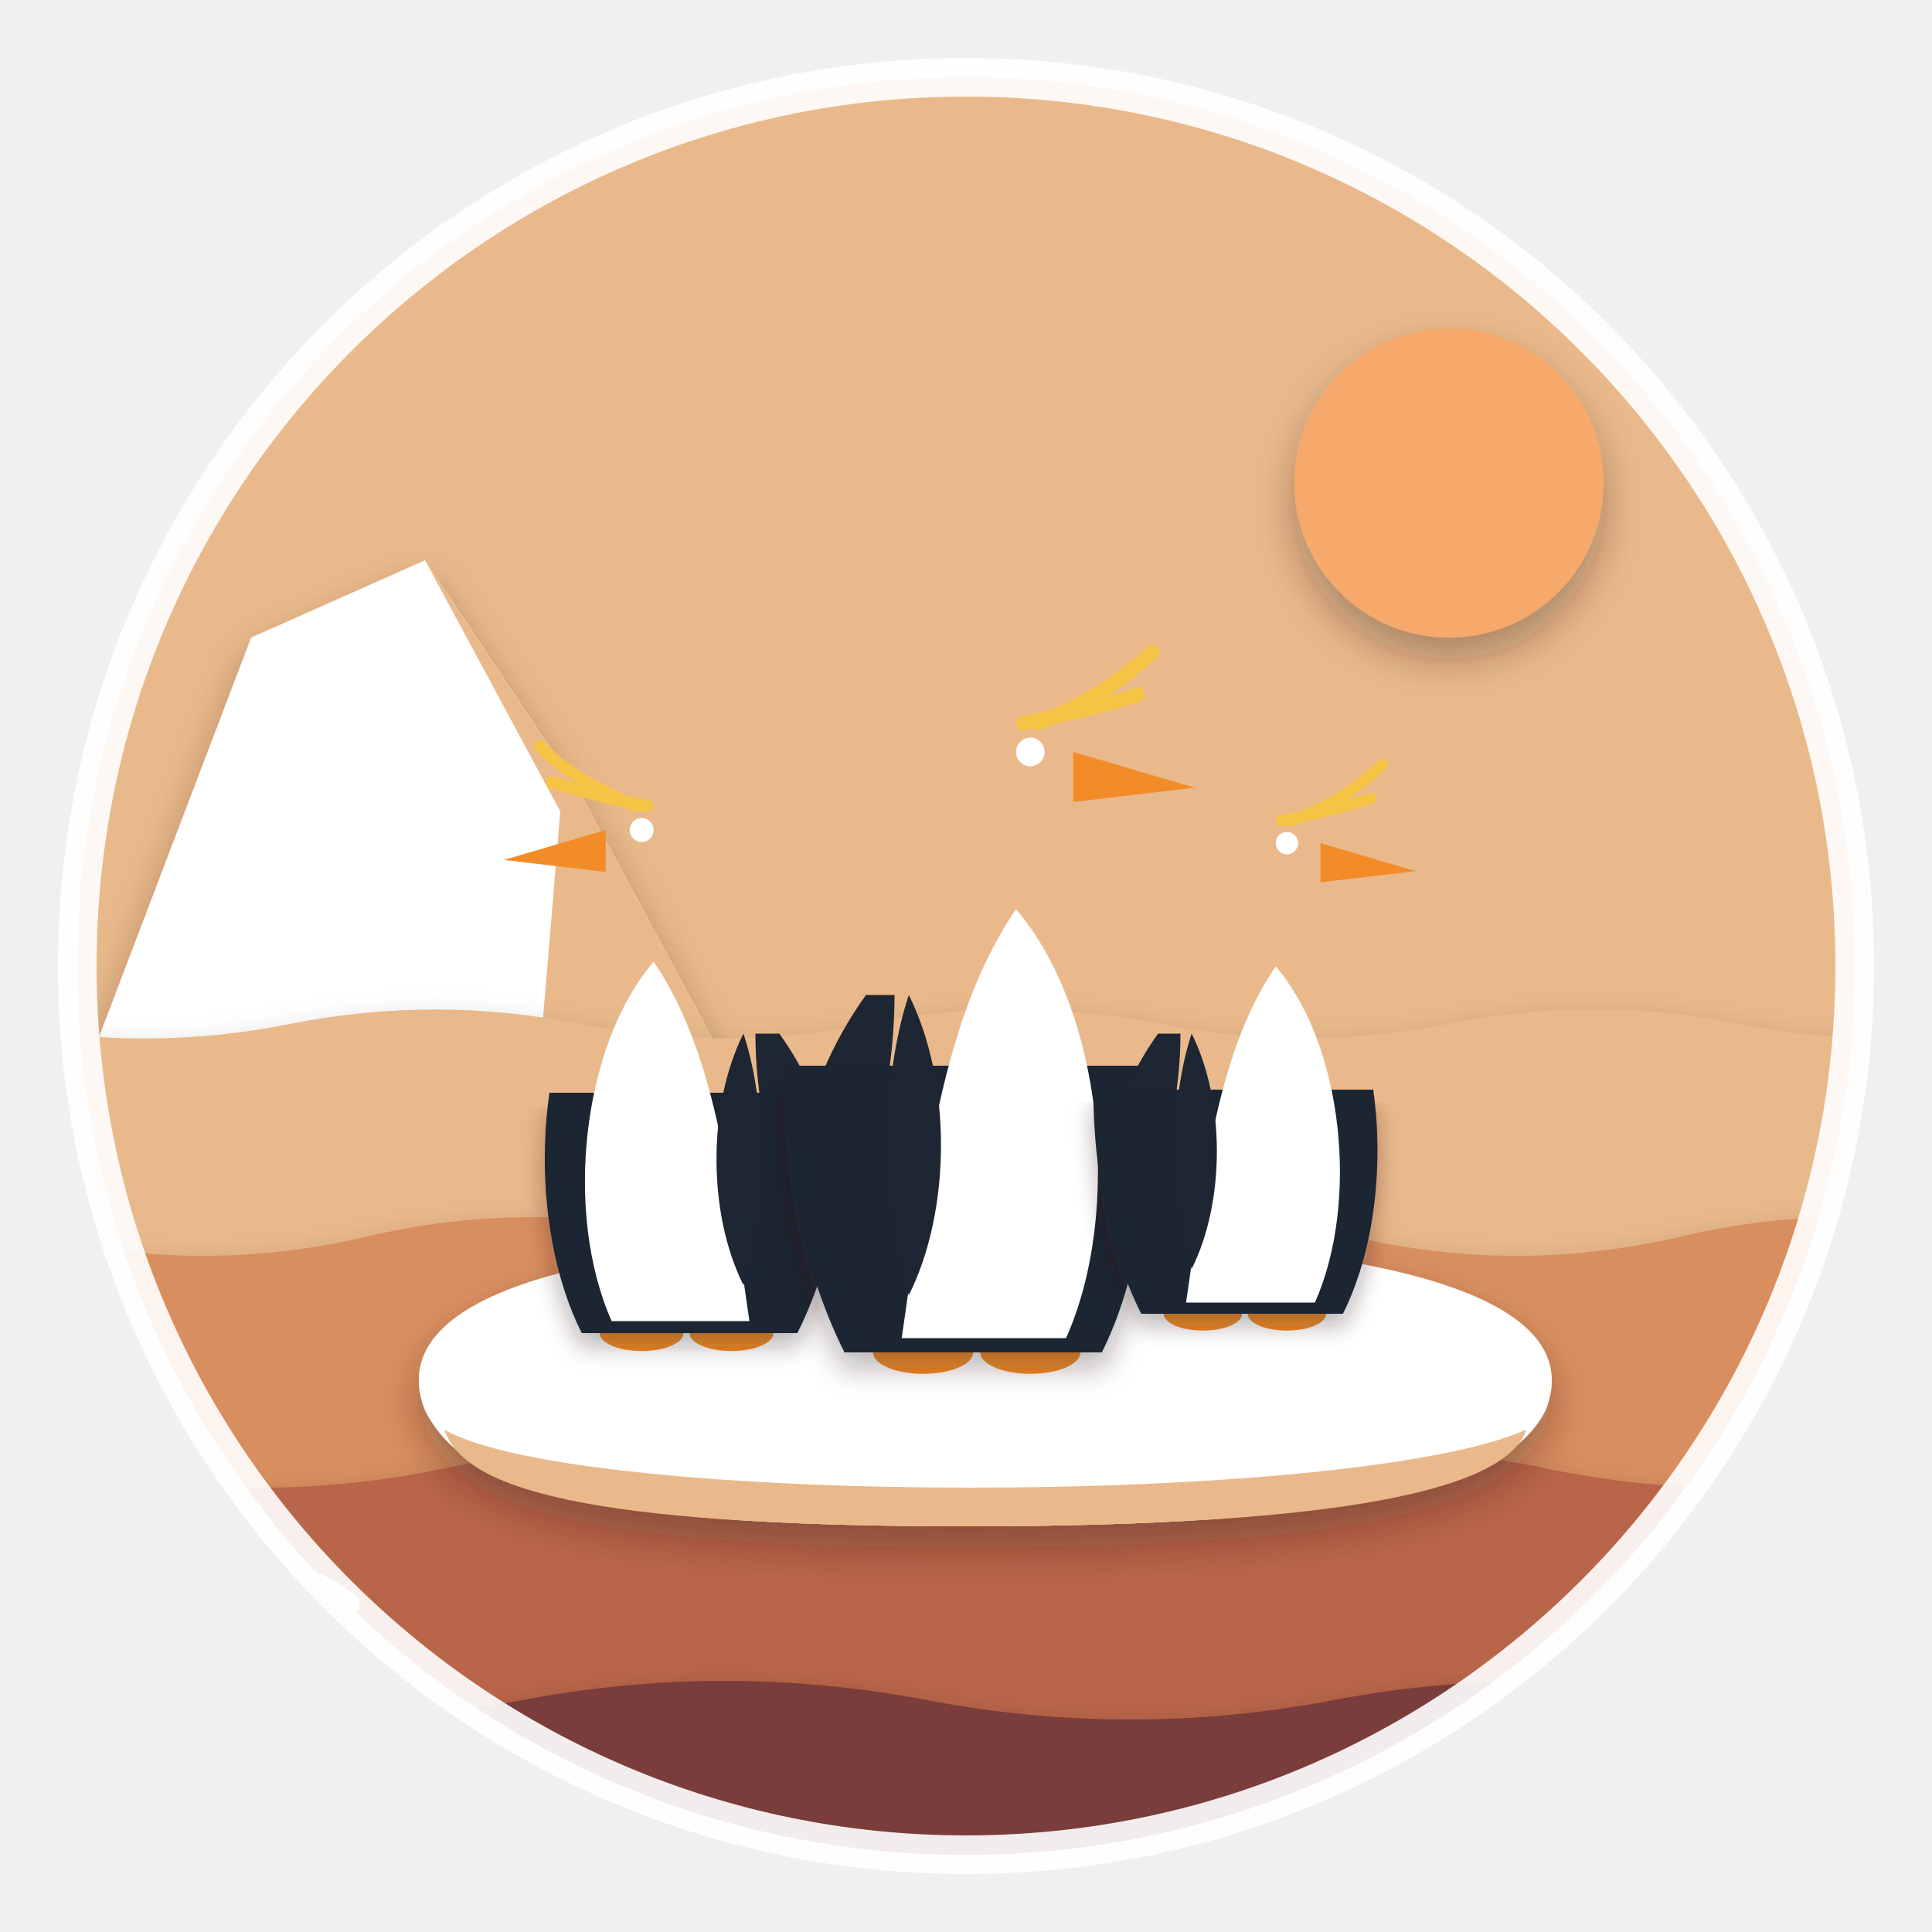
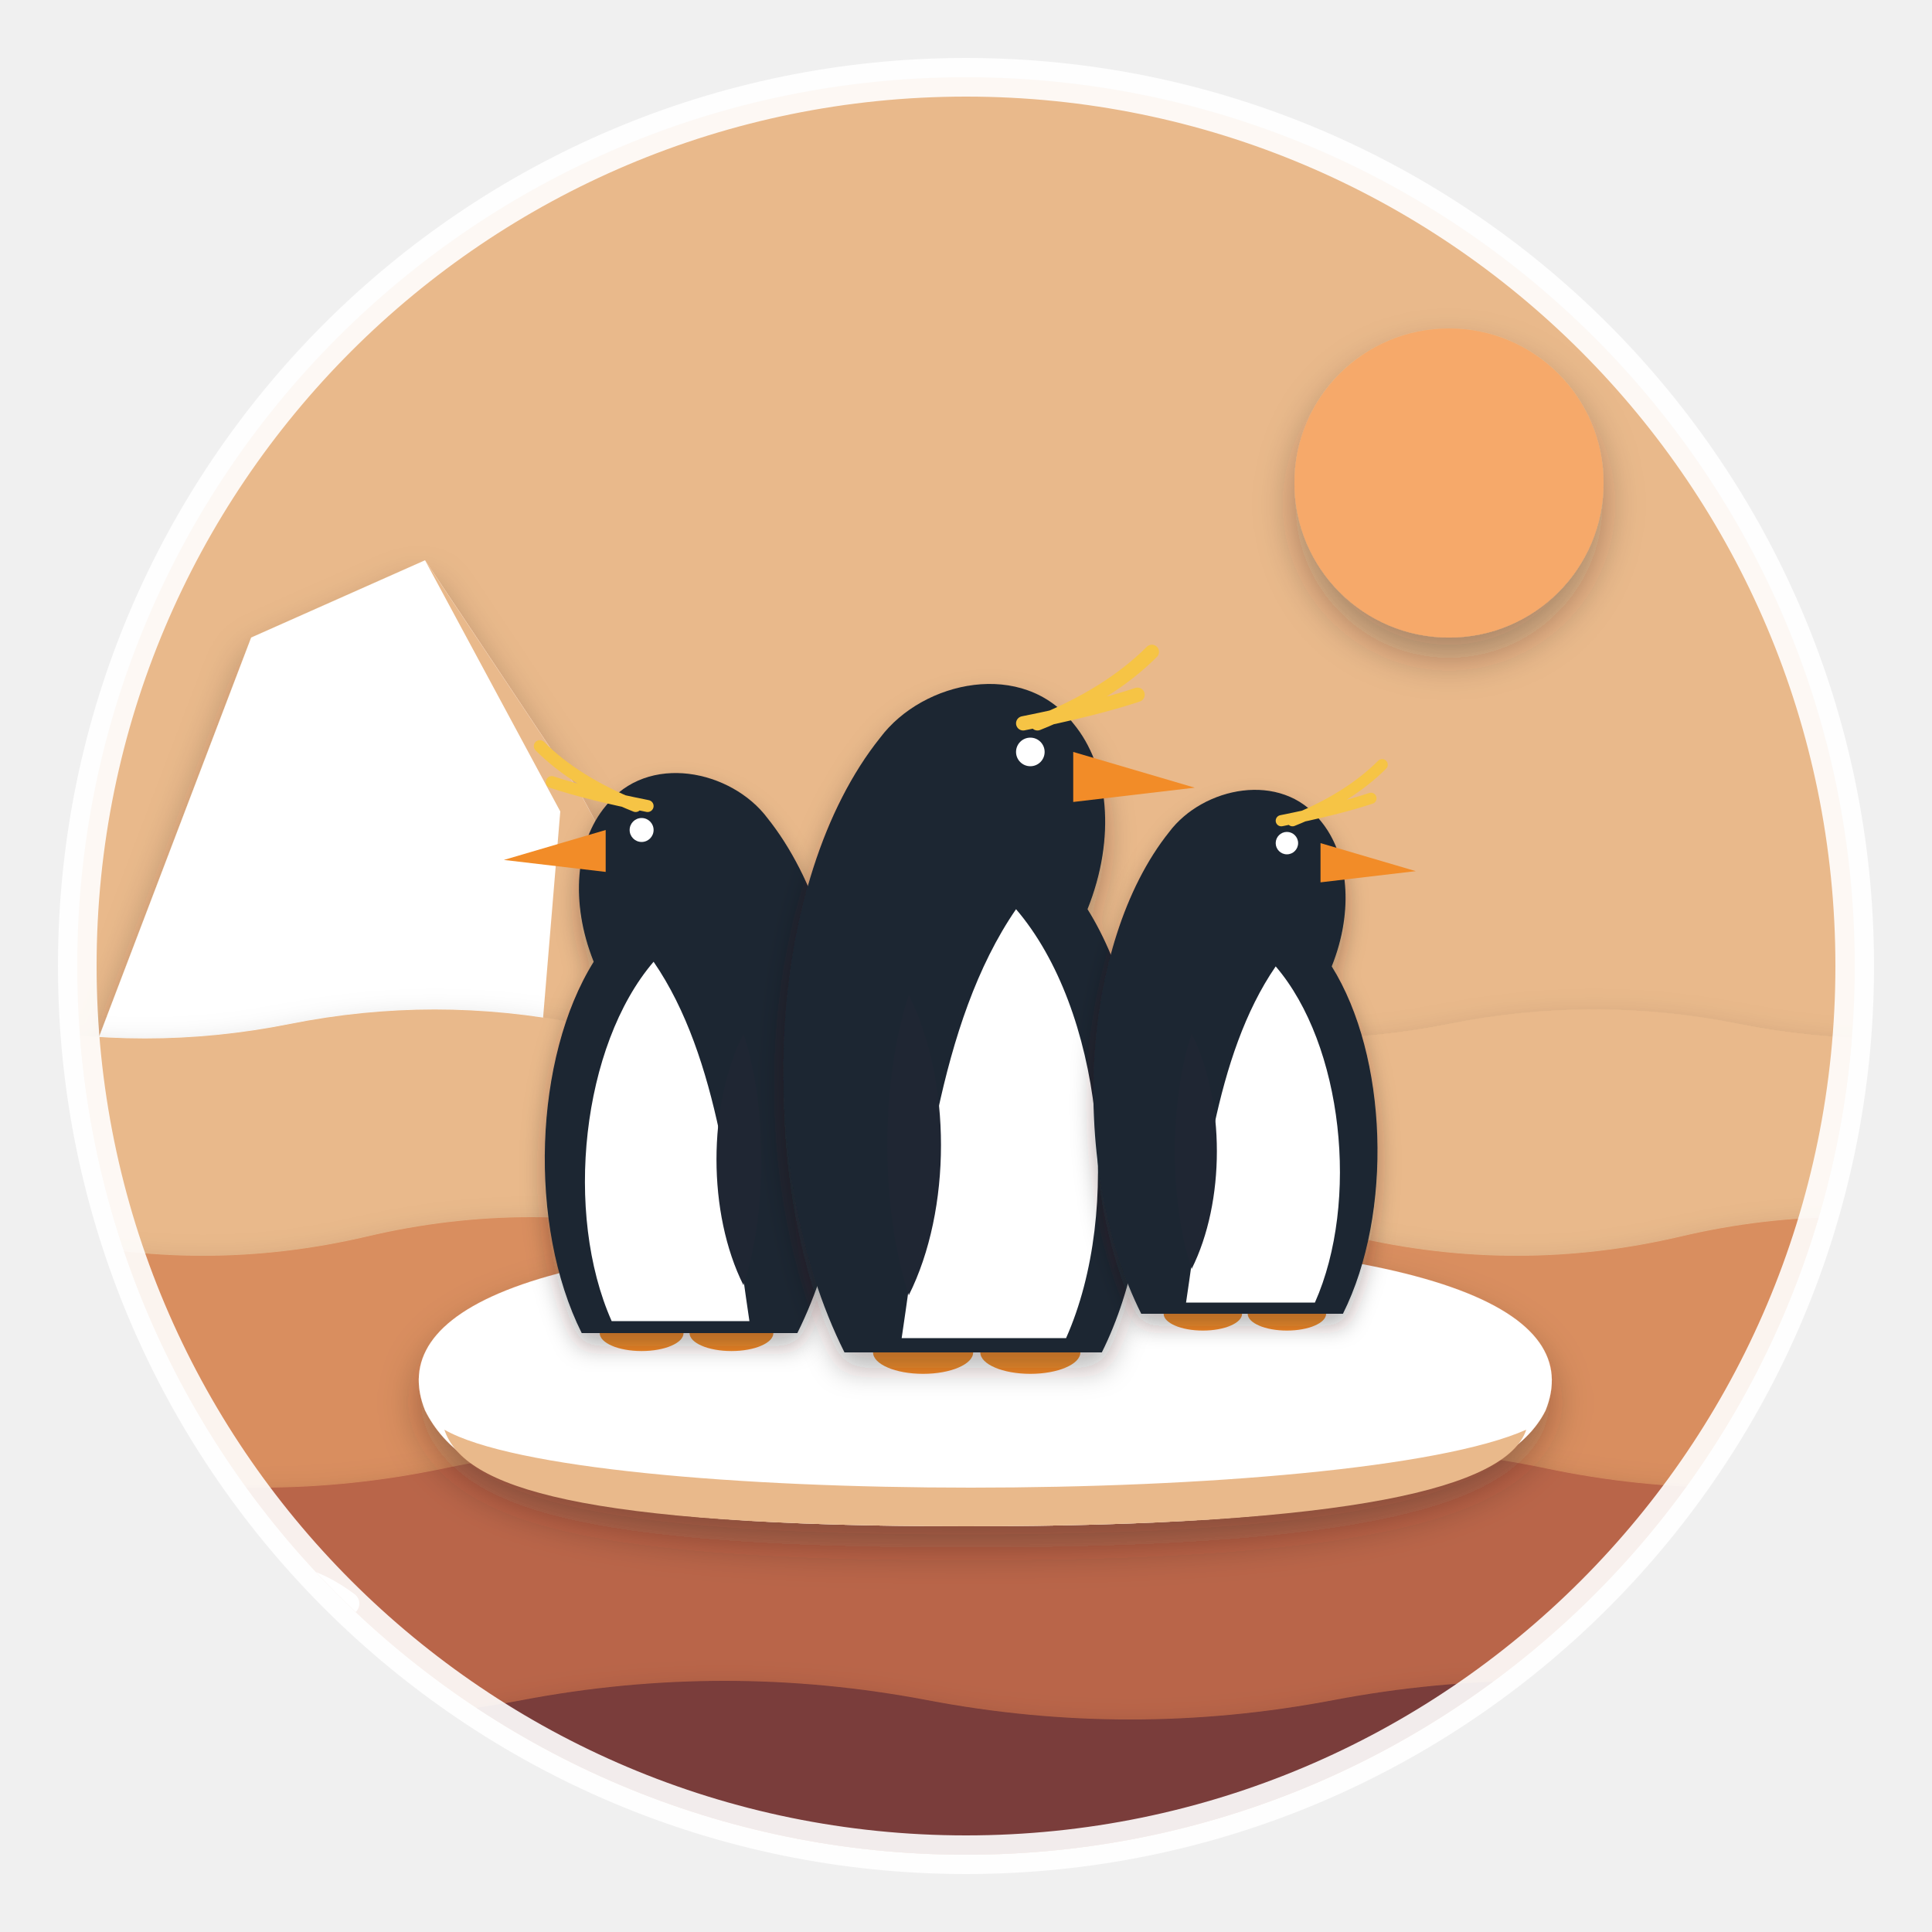
<svg xmlns="http://www.w3.org/2000/svg" viewBox="0 0 200 200" width="200" height="200">
  <defs>
    <clipPath id="clip">
      <circle cx="100" cy="100" r="92" />
    </clipPath>
    <filter id="ps" filterUnits="userSpaceOnUse" x="-40" y="-40" width="280" height="280">
      <feDropShadow dx="0" dy="2.2" stdDeviation="2" flood-color="#2a1f14" flood-opacity=".33" />
    </filter>
  </defs>
  <g clip-path="url(#clip)">
    <rect width="200" height="200" fill="#E9B98B" />
    <circle filter="url(#ps)" cx="150" cy="50" r="16" fill="#F6A96B" />
    <path filter="url(#ps)" d="M10 108 L26 66 L44 58 L60 82 L74 108Z" fill="#FFFFFF" />
    <path d="M44 58 L60 82 L74 108 L56 108 L58 84Z" fill="#E9B98B" />
    <path filter="url(#ps)" d="M-30 106 Q-15.0 103 0 106 T30 106 T60 106 T90 106 T120 106 T150 106 T180 106 T210 106 T240 106 L230 230 L-30 230Z" fill="#E9B98B" />
    <path filter="url(#ps)" d="M-30 128 Q-13.0 124 4 128 T38 128 T72 128 T106 128 T140 128 T174 128 T208 128 T242 128 L230 230 L-30 230Z" fill="#D98E5F" />
    <path filter="url(#ps)" d="M-30 152 Q-11.0 148 8 152 T46 152 T84 152 T122 152 T160 152 T198 152 T236 152 L230 230 L-30 230Z" fill="#B9654A" />
    <path filter="url(#ps)" d="M-30 176 Q-9.0 172 12 176 T54 176 T96 176 T138 176 T180 176 T222 176 T264 176 L230 230 L-30 230Z" fill="#7A3E3A" />
    <path filter="url(#ps)" d="M44 146 C40 136 54 128 100 128 C150 128 164 136 160 146 C156 154 140 158 100 158 C60 158 48 154 44 146Z" fill="#FFFFFF" />
    <path d="M46 148 C60 156 140 156 158 148 C156 154 140 158 100 158 C60 158 48 154 46 148Z" fill="#E9B98B" />
-     <g transform="translate(72 138) scale(-0.62 0.62)">
-       <path d="M-14 -50 C-24 -36 -26 -20 -22 -8 C-14 -22 -10 -36 -10 -50Z" fill="#1F2633" />
-       <path d="M-13 0 a7 3 0 1 0 14 0 a7 3 0 1 0 -14 0ZM2 0 a7 3 0 1 0 14 0 a7 3 0 1 0 -14 0Z" fill="#F28C28" />
-       <path filter="url(#ps)" d="M-17 0 C-30 -26 -28 -66 -12 -86 C-6 -94 8 -97 15 -88 C20 -82 21 -72 17 -62 C27 -46 28 -18 19 0Z" fill="#1F2633" />
-       <path d="M7 -62 C19 -48 22 -20 14 -2 L-9 -2 C-6 -22 -4 -46 7 -62Z" fill="#FFFFFF" />
-       <path d="M15 -84 L32 -79 L15 -77Z" fill="#F28C28" />
-       <path d="M10 -88 Q20 -92 26 -98 M8 -88 Q18 -90 24 -92" fill="none" stroke="#F6C445" stroke-width="2" stroke-linecap="round" stroke-linejoin="round" />
-       <path d="M7 -84 a2 2 0 1 0 4 0 a2 2 0 1 0 -4 0Z" fill="#FFFFFF" />
-       <path d="M-8 -50 C-2 -38 -2 -20 -8 -8 C-12 -20 -12 -38 -8 -50Z" fill="#1F2633" />
+     <g transform="translate(72 138) scale(-0.62 0.62) translate(-100 -100)">
+       <path d="M86 50 C76 64 74 80 78 92 C86 78 90 64 90 50Z" fill="#1F2633" />
+       <path d="M87 100 a7 3 0 1 0 14 0 a7 3 0 1 0 -14 0ZM102 100 a7 3 0 1 0 14 0 a7 3 0 1 0 -14 0Z" fill="#F28C28" />
+       <path filter="url(#ps)" d="M83 100 C70 74 72 34 88 14 C94 6 108 3 115 12 C120 18 121 28 117 38 C127 54 128 82 119 100Z" fill="#1F2633" />
+       <path d="M107 38 C119 52 122 80 114 98 L91 98 C94 78 96 54 107 38Z" fill="#FFFFFF" />
+       <path d="M115 16 L132 21 L115 23Z" fill="#F28C28" />
+       <path d="M110 12 Q120 8 126 2 M108 12 Q118 10 124 8" fill="none" stroke="#F6C445" stroke-width="2" stroke-linecap="round" stroke-linejoin="round" />
+       <path d="M107 16 a2 2 0 1 0 4 0 a2 2 0 1 0 -4 0Z" fill="#FFFFFF" />
+       <path d="M92 50 C98 62 98 80 92 92 C88 80 88 62 92 50Z" fill="#1F2633" />
    </g>
-     <g transform="translate(100 140) scale(0.74 0.74)">
-       <path d="M-14 -50 C-24 -36 -26 -20 -22 -8 C-14 -22 -10 -36 -10 -50Z" fill="#1F2633" />
-       <path d="M-13 0 a7 3 0 1 0 14 0 a7 3 0 1 0 -14 0ZM2 0 a7 3 0 1 0 14 0 a7 3 0 1 0 -14 0Z" fill="#F28C28" />
-       <path filter="url(#ps)" d="M-17 0 C-30 -26 -28 -66 -12 -86 C-6 -94 8 -97 15 -88 C20 -82 21 -72 17 -62 C27 -46 28 -18 19 0Z" fill="#1F2633" />
-       <path d="M7 -62 C19 -48 22 -20 14 -2 L-9 -2 C-6 -22 -4 -46 7 -62Z" fill="#FFFFFF" />
-       <path d="M15 -84 L32 -79 L15 -77Z" fill="#F28C28" />
-       <path d="M10 -88 Q20 -92 26 -98 M8 -88 Q18 -90 24 -92" fill="none" stroke="#F6C445" stroke-width="2" stroke-linecap="round" stroke-linejoin="round" />
-       <path d="M7 -84 a2 2 0 1 0 4 0 a2 2 0 1 0 -4 0Z" fill="#FFFFFF" />
-       <path d="M-8 -50 C-2 -38 -2 -20 -8 -8 C-12 -20 -12 -38 -8 -50Z" fill="#1F2633" />
+     <g transform="translate(100 140) scale(0.74 0.74) translate(-100 -100)">
+       <path d="M86 50 C76 64 74 80 78 92 C86 78 90 64 90 50Z" fill="#1F2633" />
+       <path d="M87 100 a7 3 0 1 0 14 0 a7 3 0 1 0 -14 0ZM102 100 a7 3 0 1 0 14 0 a7 3 0 1 0 -14 0Z" fill="#F28C28" />
+       <path filter="url(#ps)" d="M83 100 C70 74 72 34 88 14 C94 6 108 3 115 12 C120 18 121 28 117 38 C127 54 128 82 119 100Z" fill="#1F2633" />
+       <path d="M107 38 C119 52 122 80 114 98 L91 98 C94 78 96 54 107 38Z" fill="#FFFFFF" />
+       <path d="M115 16 L132 21 L115 23Z" fill="#F28C28" />
+       <path d="M110 12 Q120 8 126 2 M108 12 Q118 10 124 8" fill="none" stroke="#F6C445" stroke-width="2" stroke-linecap="round" stroke-linejoin="round" />
+       <path d="M107 16 a2 2 0 1 0 4 0 a2 2 0 1 0 -4 0Z" fill="#FFFFFF" />
+       <path d="M92 50 C98 62 98 80 92 92 C88 80 88 62 92 50Z" fill="#1F2633" />
    </g>
-     <g transform="translate(128 136) scale(0.58 0.58)">
-       <path d="M-14 -50 C-24 -36 -26 -20 -22 -8 C-14 -22 -10 -36 -10 -50Z" fill="#1F2633" />
-       <path d="M-13 0 a7 3 0 1 0 14 0 a7 3 0 1 0 -14 0ZM2 0 a7 3 0 1 0 14 0 a7 3 0 1 0 -14 0Z" fill="#F28C28" />
-       <path filter="url(#ps)" d="M-17 0 C-30 -26 -28 -66 -12 -86 C-6 -94 8 -97 15 -88 C20 -82 21 -72 17 -62 C27 -46 28 -18 19 0Z" fill="#1F2633" />
-       <path d="M7 -62 C19 -48 22 -20 14 -2 L-9 -2 C-6 -22 -4 -46 7 -62Z" fill="#FFFFFF" />
-       <path d="M15 -84 L32 -79 L15 -77Z" fill="#F28C28" />
-       <path d="M10 -88 Q20 -92 26 -98 M8 -88 Q18 -90 24 -92" fill="none" stroke="#F6C445" stroke-width="2" stroke-linecap="round" stroke-linejoin="round" />
-       <path d="M7 -84 a2 2 0 1 0 4 0 a2 2 0 1 0 -4 0Z" fill="#FFFFFF" />
-       <path d="M-8 -50 C-2 -38 -2 -20 -8 -8 C-12 -20 -12 -38 -8 -50Z" fill="#1F2633" />
+     <g transform="translate(128 136) scale(0.58 0.58) translate(-100 -100)">
+       <path d="M86 50 C76 64 74 80 78 92 C86 78 90 64 90 50Z" fill="#1F2633" />
+       <path d="M87 100 a7 3 0 1 0 14 0 a7 3 0 1 0 -14 0ZM102 100 a7 3 0 1 0 14 0 a7 3 0 1 0 -14 0Z" fill="#F28C28" />
+       <path filter="url(#ps)" d="M83 100 C70 74 72 34 88 14 C94 6 108 3 115 12 C120 18 121 28 117 38 C127 54 128 82 119 100Z" fill="#1F2633" />
+       <path d="M107 38 C119 52 122 80 114 98 L91 98 C94 78 96 54 107 38Z" fill="#FFFFFF" />
+       <path d="M115 16 L132 21 L115 23Z" fill="#F28C28" />
+       <path d="M110 12 Q120 8 126 2 M108 12 Q118 10 124 8" fill="none" stroke="#F6C445" stroke-width="2" stroke-linecap="round" stroke-linejoin="round" />
+       <path d="M107 16 a2 2 0 1 0 4 0 a2 2 0 1 0 -4 0Z" fill="#FFFFFF" />
+       <path d="M92 50 C98 62 98 80 92 92 C88 80 88 62 92 50Z" fill="#1F2633" />
    </g>
    <path d="M20 166 q8 -6 16 0 M164 170 q8 -6 16 0" fill="none" stroke="#FFFFFF" stroke-width="2.4" stroke-linecap="round" stroke-linejoin="round" />
  </g>
  <circle cx="100" cy="100" r="92" fill="none" stroke="#fff" stroke-width="4" opacity=".9" />
</svg>
